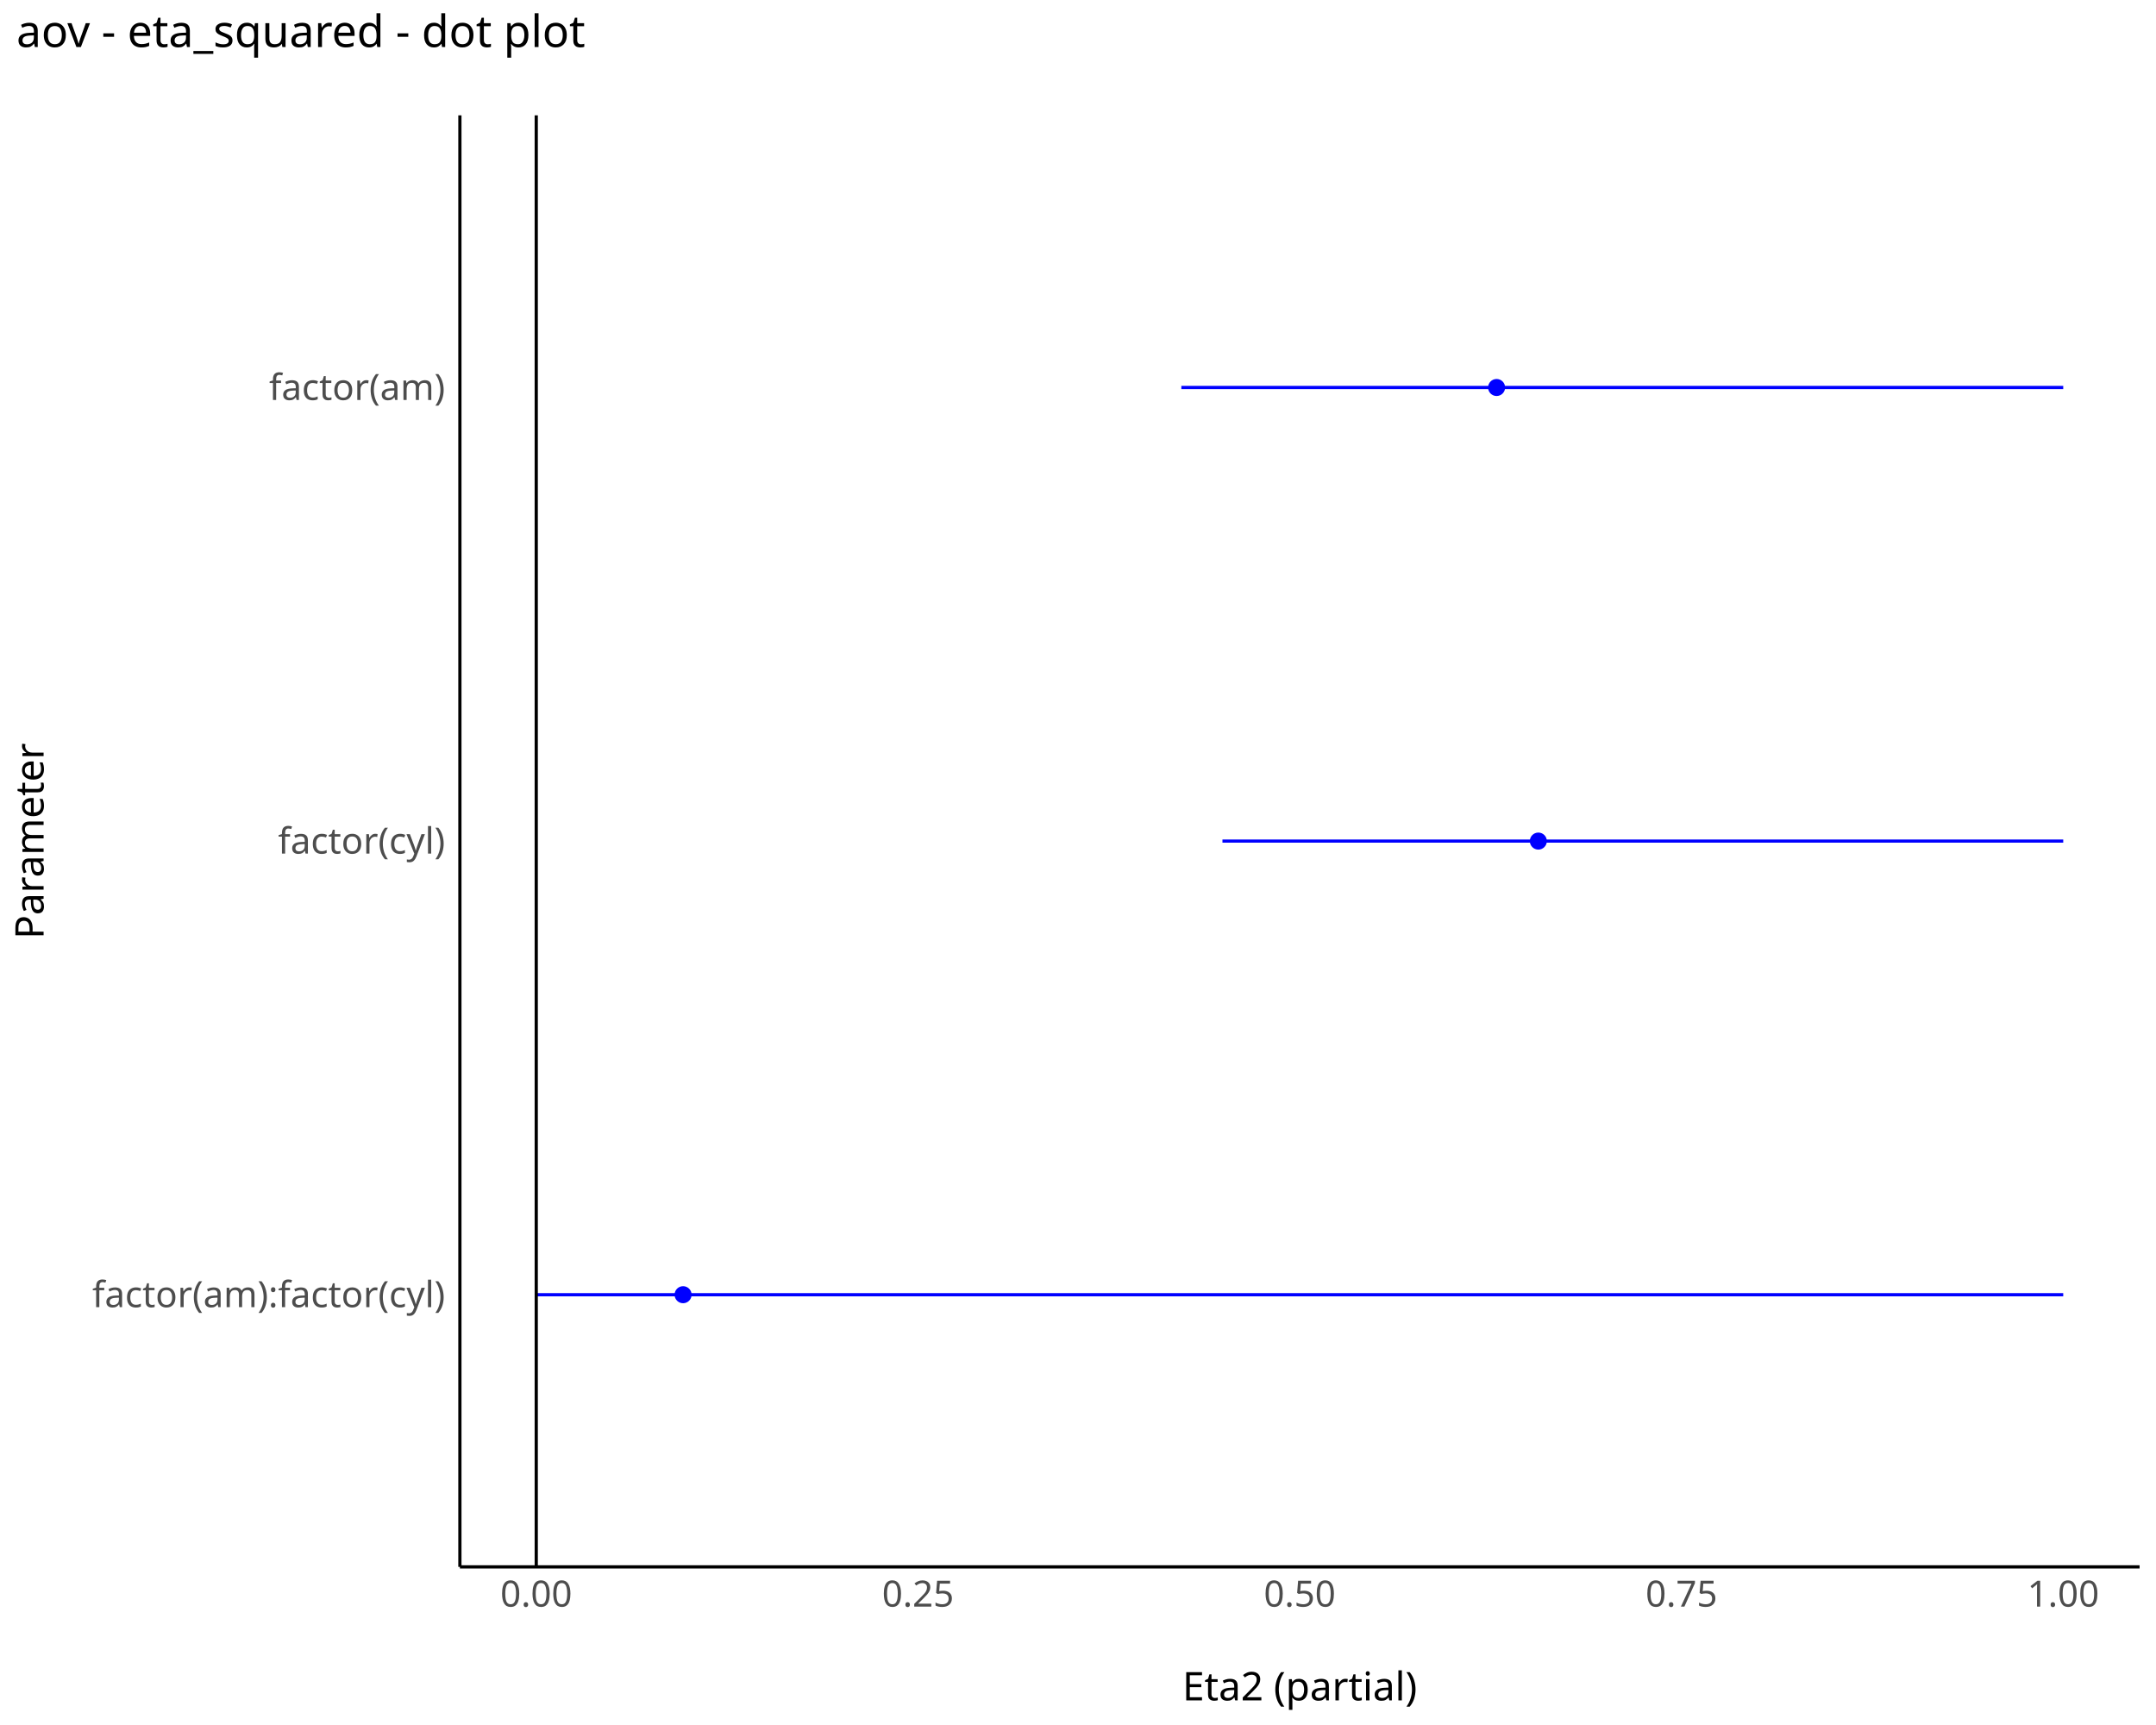
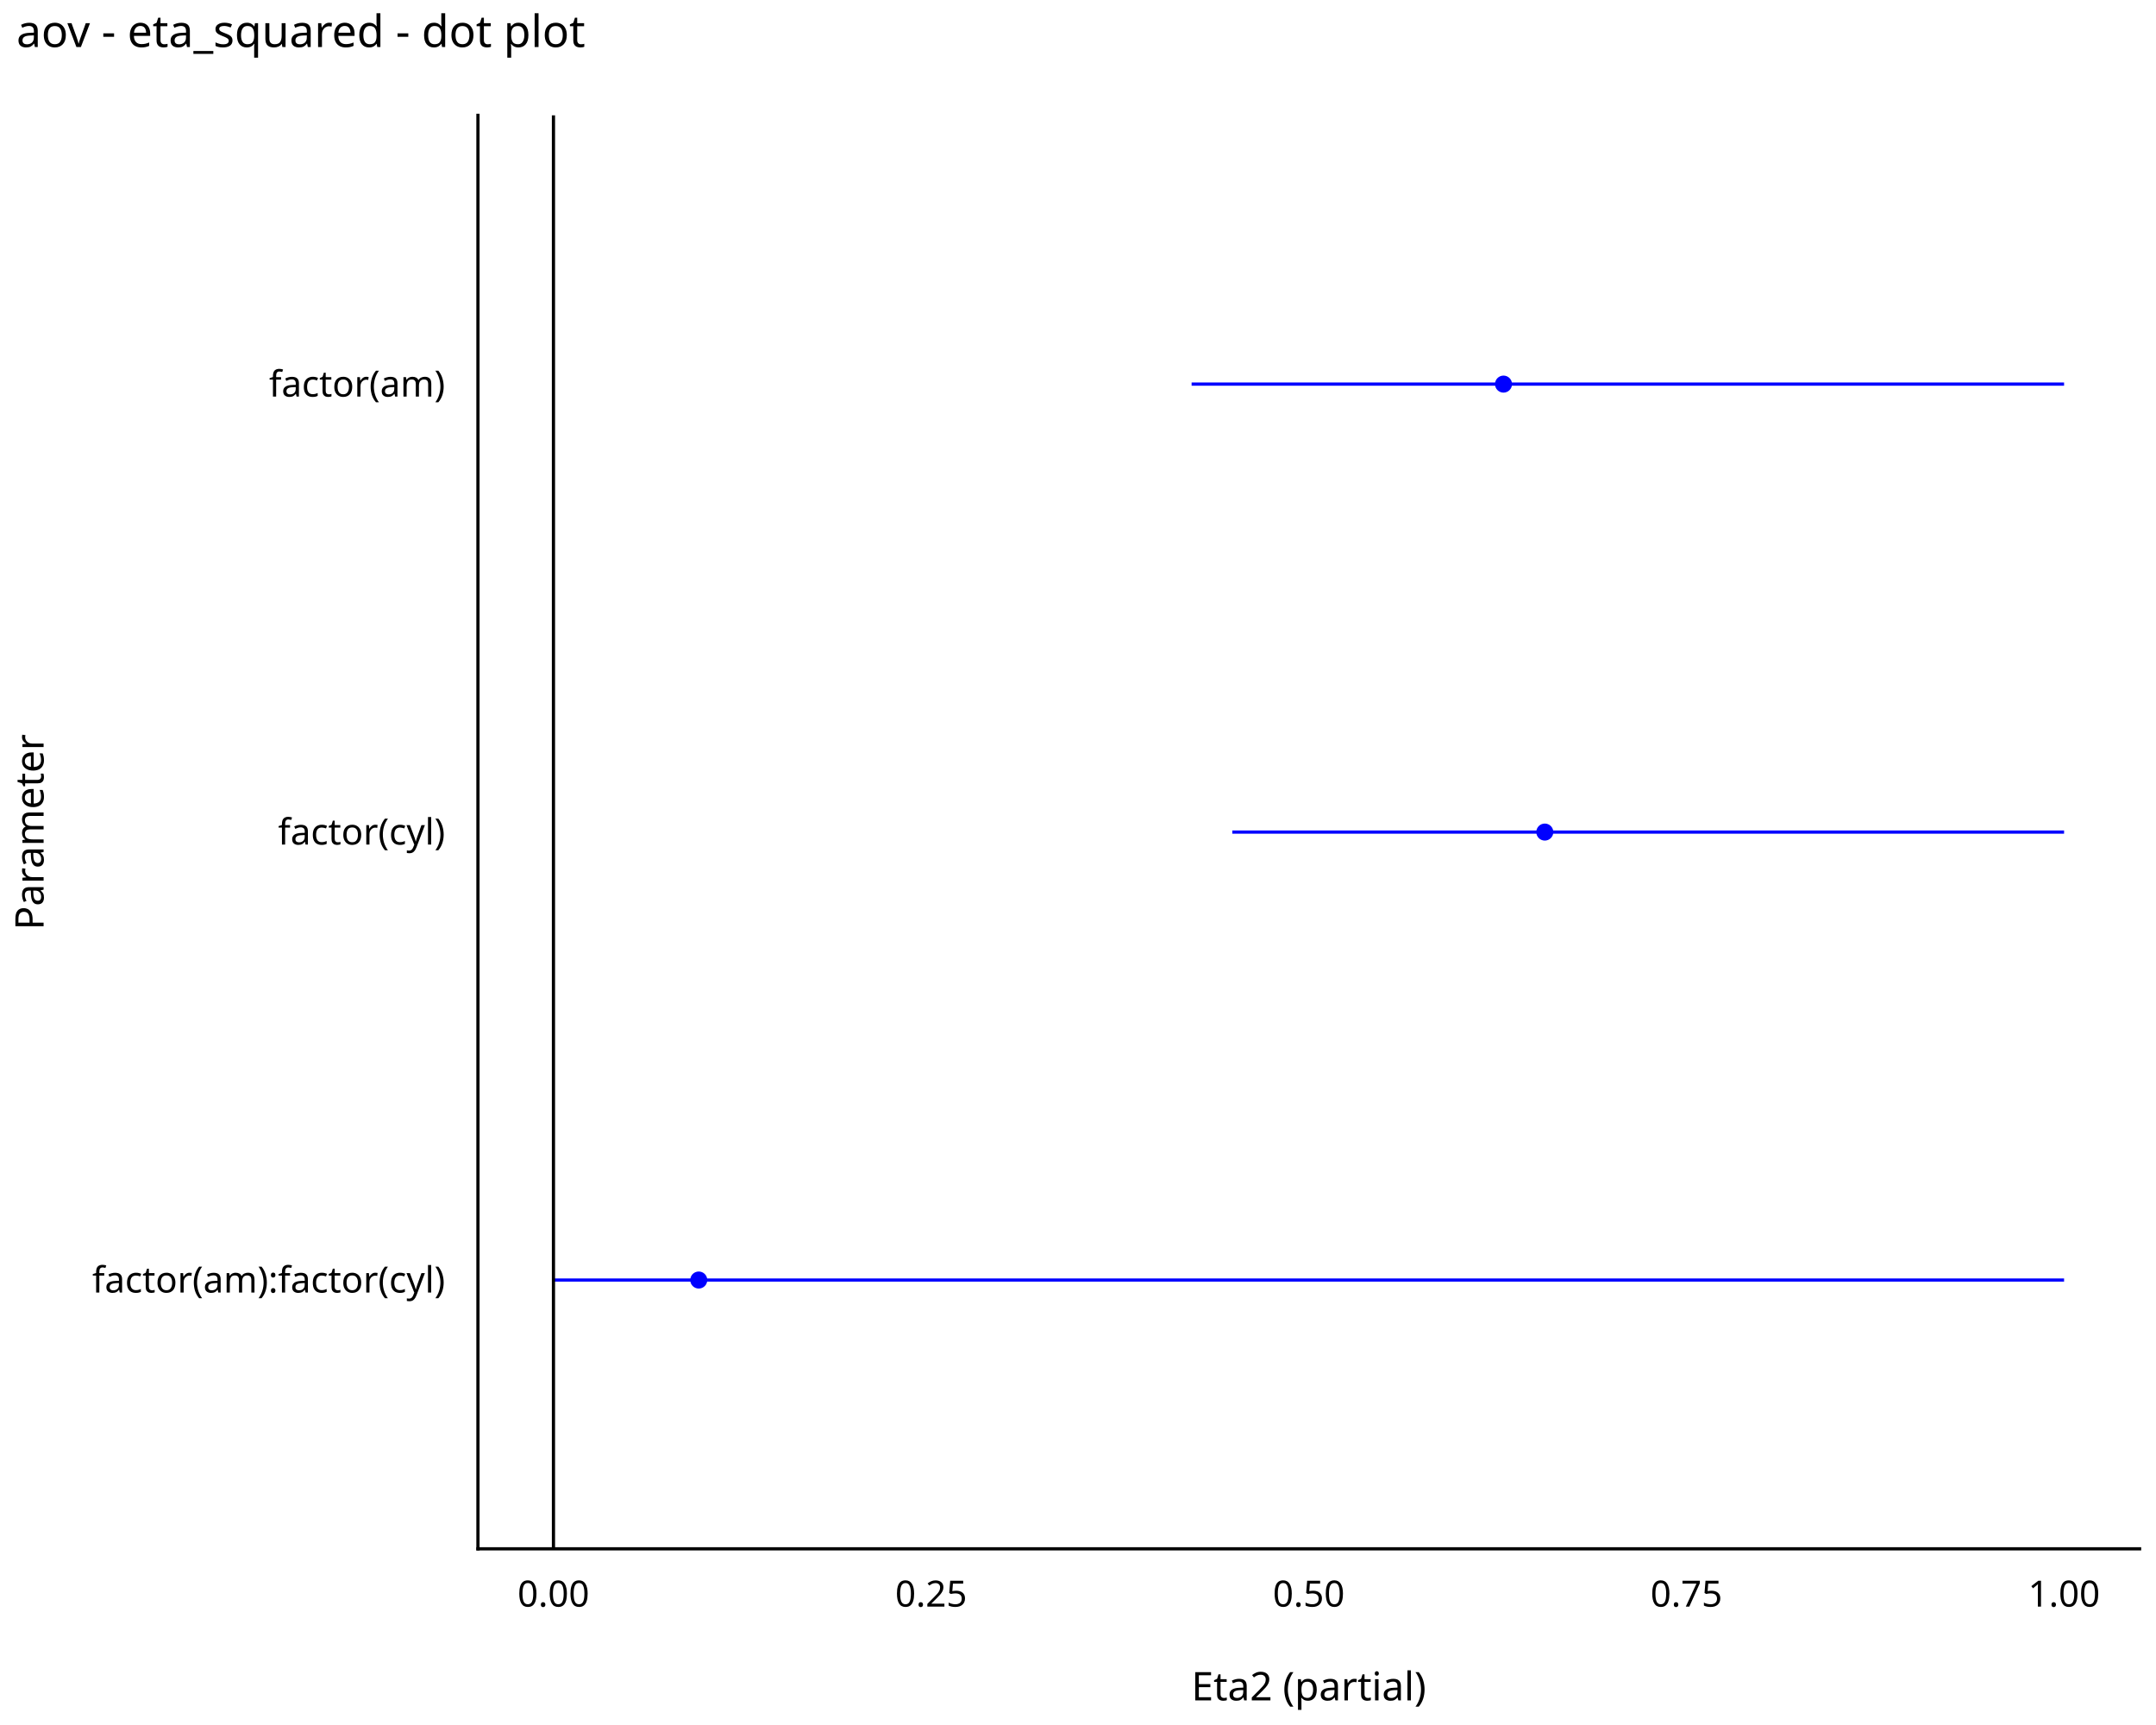
<svg xmlns="http://www.w3.org/2000/svg" class="svglite" data-engine-version="2.0" width="720.00pt" height="576.00pt" viewBox="0 0 720.00 576.00">
  <defs>
    <style type="text/css">
    .svglite line, .svglite polyline, .svglite polygon, .svglite path, .svglite rect, .svglite circle {
      fill: none;
      stroke: #000000;
      stroke-linecap: round;
      stroke-linejoin: round;
      stroke-miterlimit: 10.00;
    }
  </style>
  </defs>
  <rect width="100%" height="100%" style="stroke: none; fill: #FFFFFF;" />
  <defs>
    <clipPath id="cpMC4wMHw3MjAuMDB8MC4wMHw1NzYuMDA=">
      <rect x="0.00" y="0.00" width="720.00" height="576.00" />
    </clipPath>
  </defs>
  <g clip-path="url(#cpMC4wMHw3MjAuMDB8MC4wMHw1NzYuMDA=)">
-     <rect x="0" y="0.00" width="720.00" height="576.00" style="stroke-width: 1.07; stroke: #FFFFFF; fill: #FFFFFF;" />
+     <rect x="0.00" y="0.00" width="720.00" height="576.00" style="stroke-width: 1.07; stroke: #FFFFFF; fill: #FFFFFF;" />
  </g>
  <defs>
-     <clipPath id="cpMTUzLjU4fDcxNC41MnwzOC41MXw1MjMuMjA=">
-       <rect x="153.58" y="38.51" width="560.94" height="484.69" />
+     <clipPath id="cpMTU5LjYxfDcxNC41MnwzOC41MXw1MTcuMTc=">
+       <rect x="159.61" y="38.51" width="554.91" height="478.66" />
    </clipPath>
  </defs>
-   <g clip-path="url(#cpMTUzLjU4fDcxNC41MnwzOC41MXw1MjMuMjA=)">
-     <rect x="153.58" y="38.51" width="560.94" height="484.69" style="stroke-width: 1.07; stroke: none; fill: #FFFFFF;" />
-     <polyline points="689.02,129.39 689.02,129.39 " style="stroke-width: 1.07; stroke: #0000FF; stroke-linecap: butt;" />
-     <polyline points="689.02,129.39 394.51,129.39 " style="stroke-width: 1.07; stroke: #0000FF; stroke-linecap: butt;" />
-     <polyline points="394.51,129.39 394.51,129.39 " style="stroke-width: 1.07; stroke: #0000FF; stroke-linecap: butt;" />
-     <polyline points="689.02,280.85 689.02,280.85 " style="stroke-width: 1.07; stroke: #0000FF; stroke-linecap: butt;" />
-     <polyline points="689.02,280.85 408.24,280.85 " style="stroke-width: 1.07; stroke: #0000FF; stroke-linecap: butt;" />
-     <polyline points="408.24,280.85 408.24,280.85 " style="stroke-width: 1.07; stroke: #0000FF; stroke-linecap: butt;" />
-     <polyline points="689.02,432.32 689.02,432.32 " style="stroke-width: 1.07; stroke: #0000FF; stroke-linecap: butt;" />
-     <polyline points="689.02,432.32 179.08,432.32 " style="stroke-width: 1.07; stroke: #0000FF; stroke-linecap: butt;" />
-     <polyline points="179.08,432.32 179.08,432.32 " style="stroke-width: 1.07; stroke: #0000FF; stroke-linecap: butt;" />
-     <circle cx="499.79" cy="129.39" r="2.49" style="stroke-width: 0.71; stroke: #0000FF; fill: #0000FF;" />
-     <circle cx="513.73" cy="280.85" r="2.49" style="stroke-width: 0.71; stroke: #0000FF; fill: #0000FF;" />
-     <circle cx="228.12" cy="432.32" r="2.49" style="stroke-width: 0.71; stroke: #0000FF; fill: #0000FF;" />
-     <line x1="179.08" y1="523.20" x2="179.08" y2="38.51" style="stroke-width: 1.07; stroke-linecap: butt;" />
+   <g clip-path="url(#cpMTU5LjYxfDcxNC41MnwzOC41MXw1MTcuMTc=)">
+     <rect x="159.61" y="38.51" width="554.91" height="478.66" style="stroke-width: 1.07; stroke: none; fill: #FFFFFF;" />
+     <polyline points="689.30,128.26 689.30,128.26 " style="stroke-width: 1.07; stroke: #0000FF; stroke-linecap: butt;" />
+     <polyline points="689.30,128.26 397.94,128.26 " style="stroke-width: 1.07; stroke: #0000FF; stroke-linecap: butt;" />
+     <polyline points="397.94,128.26 397.94,128.26 " style="stroke-width: 1.07; stroke: #0000FF; stroke-linecap: butt;" />
+     <polyline points="689.30,277.84 689.30,277.84 " style="stroke-width: 1.07; stroke: #0000FF; stroke-linecap: butt;" />
+     <polyline points="689.30,277.84 411.53,277.84 " style="stroke-width: 1.07; stroke: #0000FF; stroke-linecap: butt;" />
+     <polyline points="411.53,277.84 411.53,277.84 " style="stroke-width: 1.07; stroke: #0000FF; stroke-linecap: butt;" />
+     <polyline points="689.30,427.42 689.30,427.42 " style="stroke-width: 1.07; stroke: #0000FF; stroke-linecap: butt;" />
+     <polyline points="689.30,427.42 184.83,427.42 " style="stroke-width: 1.07; stroke: #0000FF; stroke-linecap: butt;" />
+     <polyline points="184.83,427.42 184.83,427.42 " style="stroke-width: 1.07; stroke: #0000FF; stroke-linecap: butt;" />
+     <circle cx="502.10" cy="128.26" r="2.49" style="stroke-width: 0.71; stroke: #0000FF; fill: #0000FF;" />
+     <circle cx="515.89" cy="277.84" r="2.49" style="stroke-width: 0.71; stroke: #0000FF; fill: #0000FF;" />
+     <circle cx="233.35" cy="427.42" r="2.49" style="stroke-width: 0.71; stroke: #0000FF; fill: #0000FF;" />
+     <line x1="184.83" y1="517.17" x2="184.83" y2="38.51" style="stroke-width: 1.07; stroke-linecap: butt;" />
  </g>
  <g clip-path="url(#cpMC4wMHw3MjAuMDB8MC4wMHw1NzYuMDA=)">
-     <polyline points="153.58,523.20 153.58,38.51 " style="stroke-width: 1.07; stroke-linecap: butt;" />
-     <text x="148.65" y="436.48" text-anchor="end" style="font-size: 12.10px; fill: #4D4D4D; font-family: sans;" textLength="111.62px" lengthAdjust="spacingAndGlyphs">factor(am):factor(cyl)</text>
-     <text x="148.65" y="285.02" text-anchor="end" style="font-size: 12.10px; fill: #4D4D4D; font-family: sans;" textLength="53.12px" lengthAdjust="spacingAndGlyphs">factor(cyl)</text>
-     <text x="148.65" y="133.55" text-anchor="end" style="font-size: 12.10px; fill: #4D4D4D; font-family: sans;" textLength="55.14px" lengthAdjust="spacingAndGlyphs">factor(am)</text>
-     <polyline points="153.58,523.20 714.52,523.20 " style="stroke-width: 1.07; stroke-linecap: butt;" />
-     <text x="179.08" y="536.46" text-anchor="middle" style="font-size: 12.10px; fill: #4D4D4D; font-family: sans;" textLength="23.55px" lengthAdjust="spacingAndGlyphs">0.00</text>
-     <text x="306.57" y="536.46" text-anchor="middle" style="font-size: 12.10px; fill: #4D4D4D; font-family: sans;" textLength="23.55px" lengthAdjust="spacingAndGlyphs">0.25</text>
-     <text x="434.05" y="536.46" text-anchor="middle" style="font-size: 12.10px; fill: #4D4D4D; font-family: sans;" textLength="23.55px" lengthAdjust="spacingAndGlyphs">0.50</text>
-     <text x="561.54" y="536.46" text-anchor="middle" style="font-size: 12.10px; fill: #4D4D4D; font-family: sans;" textLength="23.55px" lengthAdjust="spacingAndGlyphs">0.75</text>
-     <text x="689.02" y="536.46" text-anchor="middle" style="font-size: 12.10px; fill: #4D4D4D; font-family: sans;" textLength="23.55px" lengthAdjust="spacingAndGlyphs">1.00</text>
-     <text x="434.05" y="567.78" text-anchor="middle" style="font-size: 13.20px; font-family: sans;" textLength="75.56px" lengthAdjust="spacingAndGlyphs">Eta2 (partial)</text>
-     <text transform="translate(14.56,280.85) rotate(-90)" text-anchor="middle" style="font-size: 13.20px; font-family: sans;" textLength="61.63px" lengthAdjust="spacingAndGlyphs">Parameter</text>
+     <polyline points="159.61,517.17 159.61,38.51 " style="stroke-width: 1.07; stroke-linecap: square;" />
+     <text x="148.65" y="431.59" text-anchor="end" style="font-size: 12.10px; font-family: sans;" textLength="111.62px" lengthAdjust="spacingAndGlyphs">factor(am):factor(cyl)</text>
+     <text x="148.65" y="282.00" text-anchor="end" style="font-size: 12.10px; font-family: sans;" textLength="53.12px" lengthAdjust="spacingAndGlyphs">factor(cyl)</text>
+     <text x="148.65" y="132.42" text-anchor="end" style="font-size: 12.10px; font-family: sans;" textLength="55.14px" lengthAdjust="spacingAndGlyphs">factor(am)</text>
+     <polyline points="159.61,517.17 714.52,517.17 " style="stroke-width: 1.07; stroke-linecap: square;" />
+     <text x="184.83" y="536.46" text-anchor="middle" style="font-size: 12.10px; font-family: sans;" textLength="23.55px" lengthAdjust="spacingAndGlyphs">0.00</text>
+     <text x="310.95" y="536.46" text-anchor="middle" style="font-size: 12.10px; font-family: sans;" textLength="23.55px" lengthAdjust="spacingAndGlyphs">0.25</text>
+     <text x="437.07" y="536.46" text-anchor="middle" style="font-size: 12.10px; font-family: sans;" textLength="23.55px" lengthAdjust="spacingAndGlyphs">0.50</text>
+     <text x="563.18" y="536.46" text-anchor="middle" style="font-size: 12.10px; font-family: sans;" textLength="23.55px" lengthAdjust="spacingAndGlyphs">0.75</text>
+     <text x="689.30" y="536.46" text-anchor="middle" style="font-size: 12.10px; font-family: sans;" textLength="23.55px" lengthAdjust="spacingAndGlyphs">1.00</text>
+     <text x="437.07" y="567.78" text-anchor="middle" style="font-size: 13.20px; font-family: sans;" textLength="75.56px" lengthAdjust="spacingAndGlyphs">Eta2 (partial)</text>
+     <text transform="translate(14.56,277.84) rotate(-90)" text-anchor="middle" style="font-size: 13.20px; font-family: sans;" textLength="61.63px" lengthAdjust="spacingAndGlyphs">Parameter</text>
    <text x="5.48" y="15.70" style="font-size: 14.85px; font-family: sans;" textLength="181.63px" lengthAdjust="spacingAndGlyphs">aov - eta_squared - dot plot</text>
  </g>
</svg>
